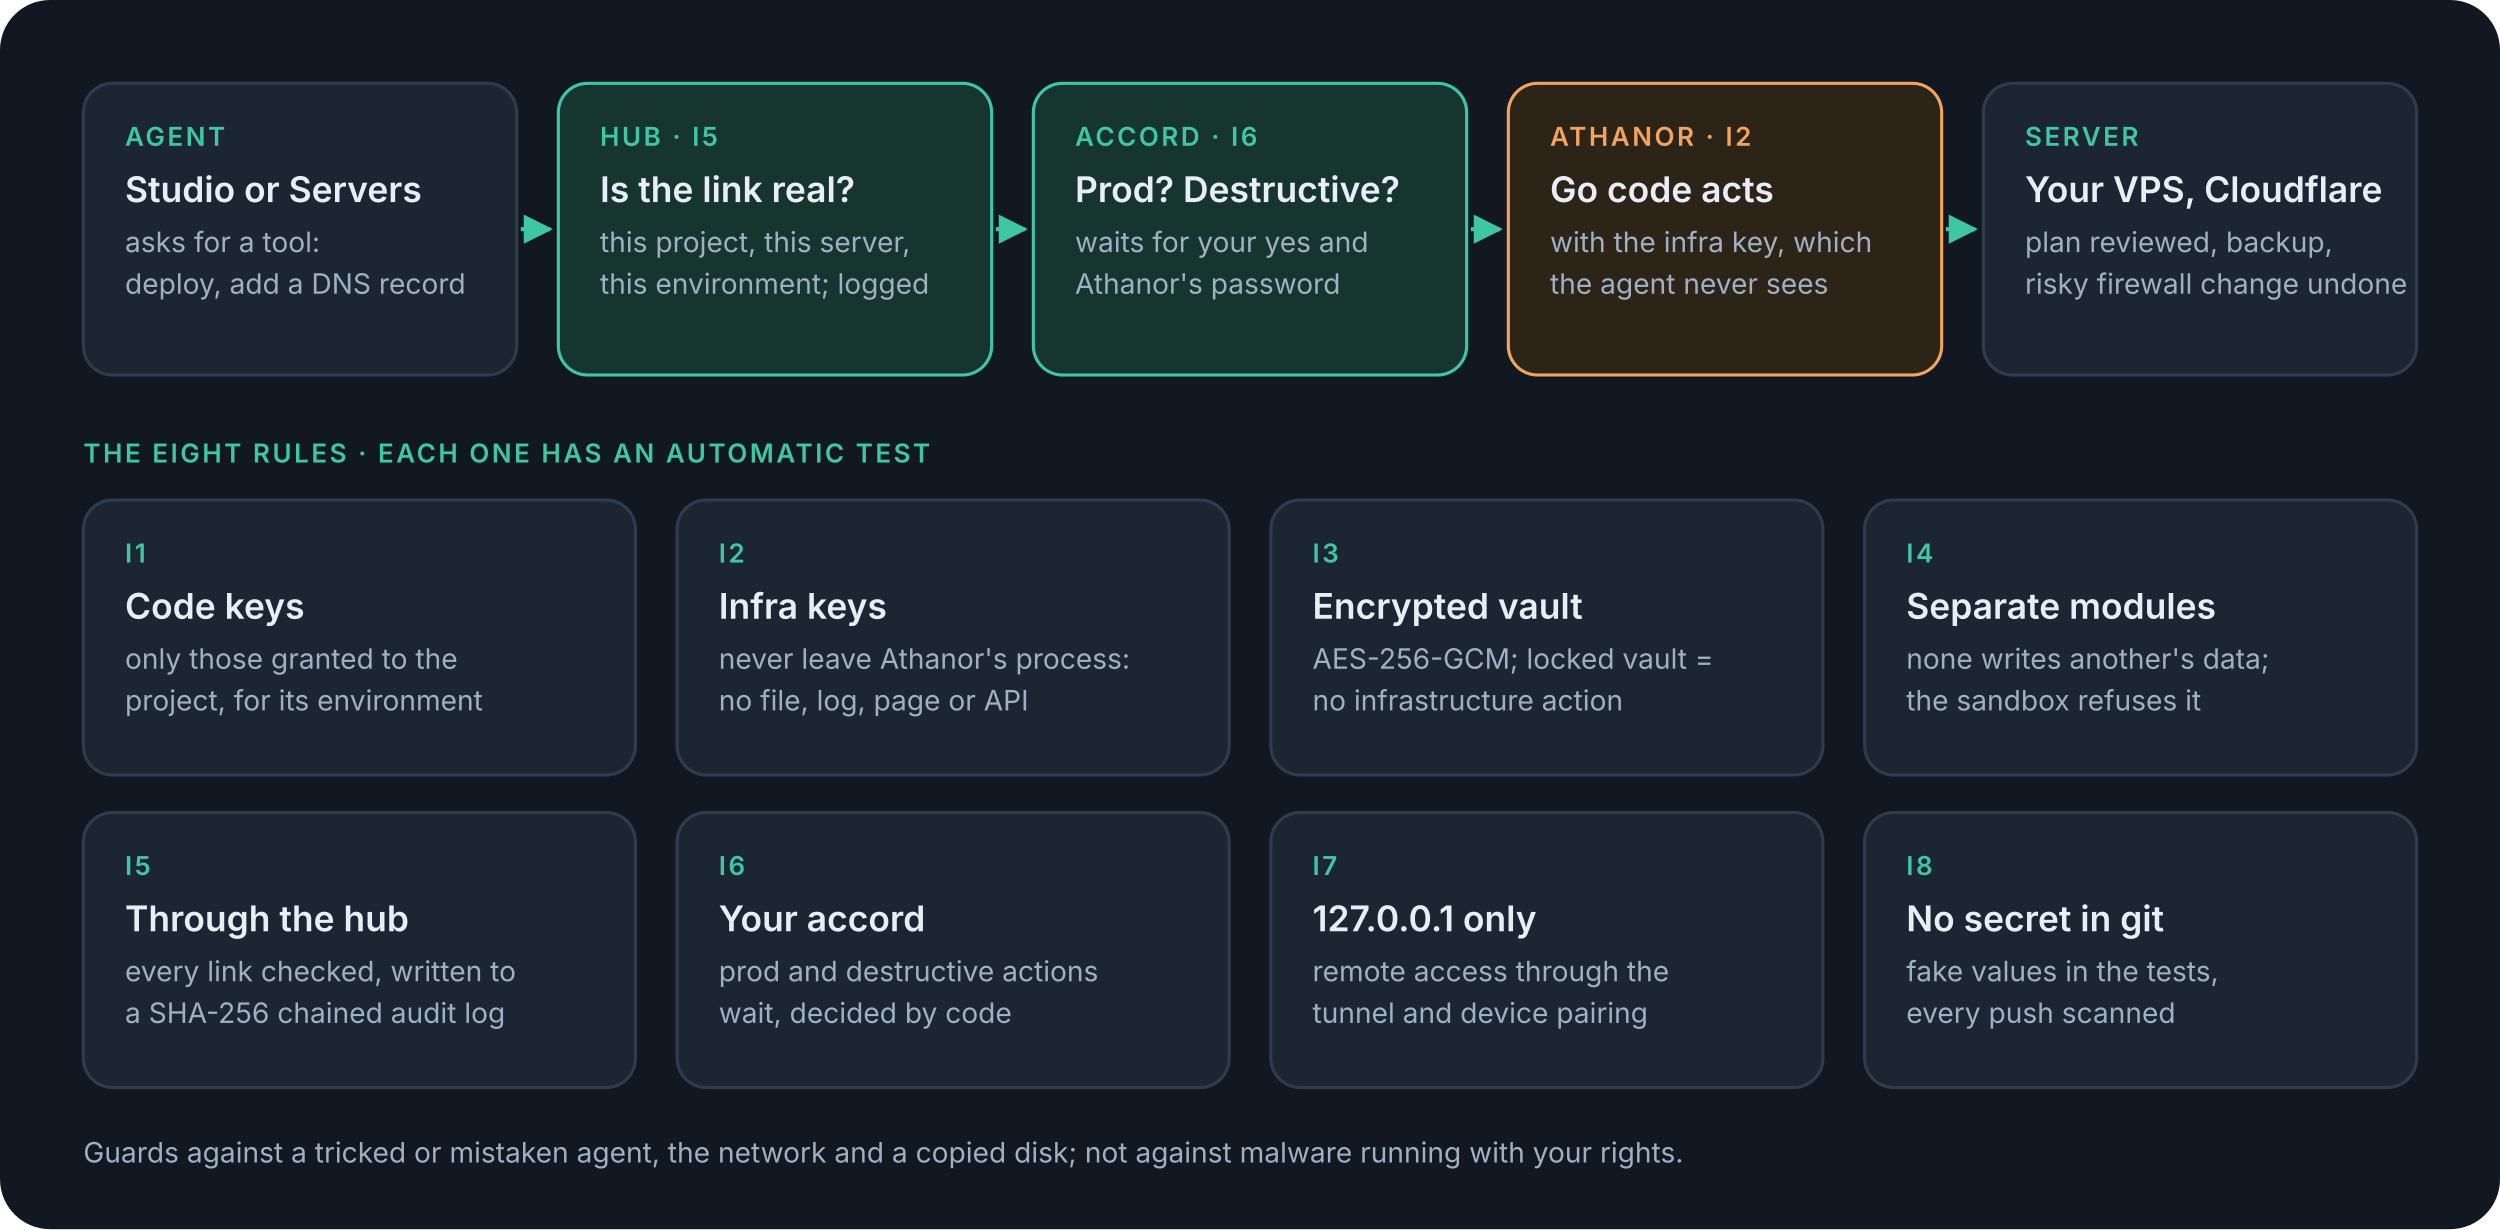
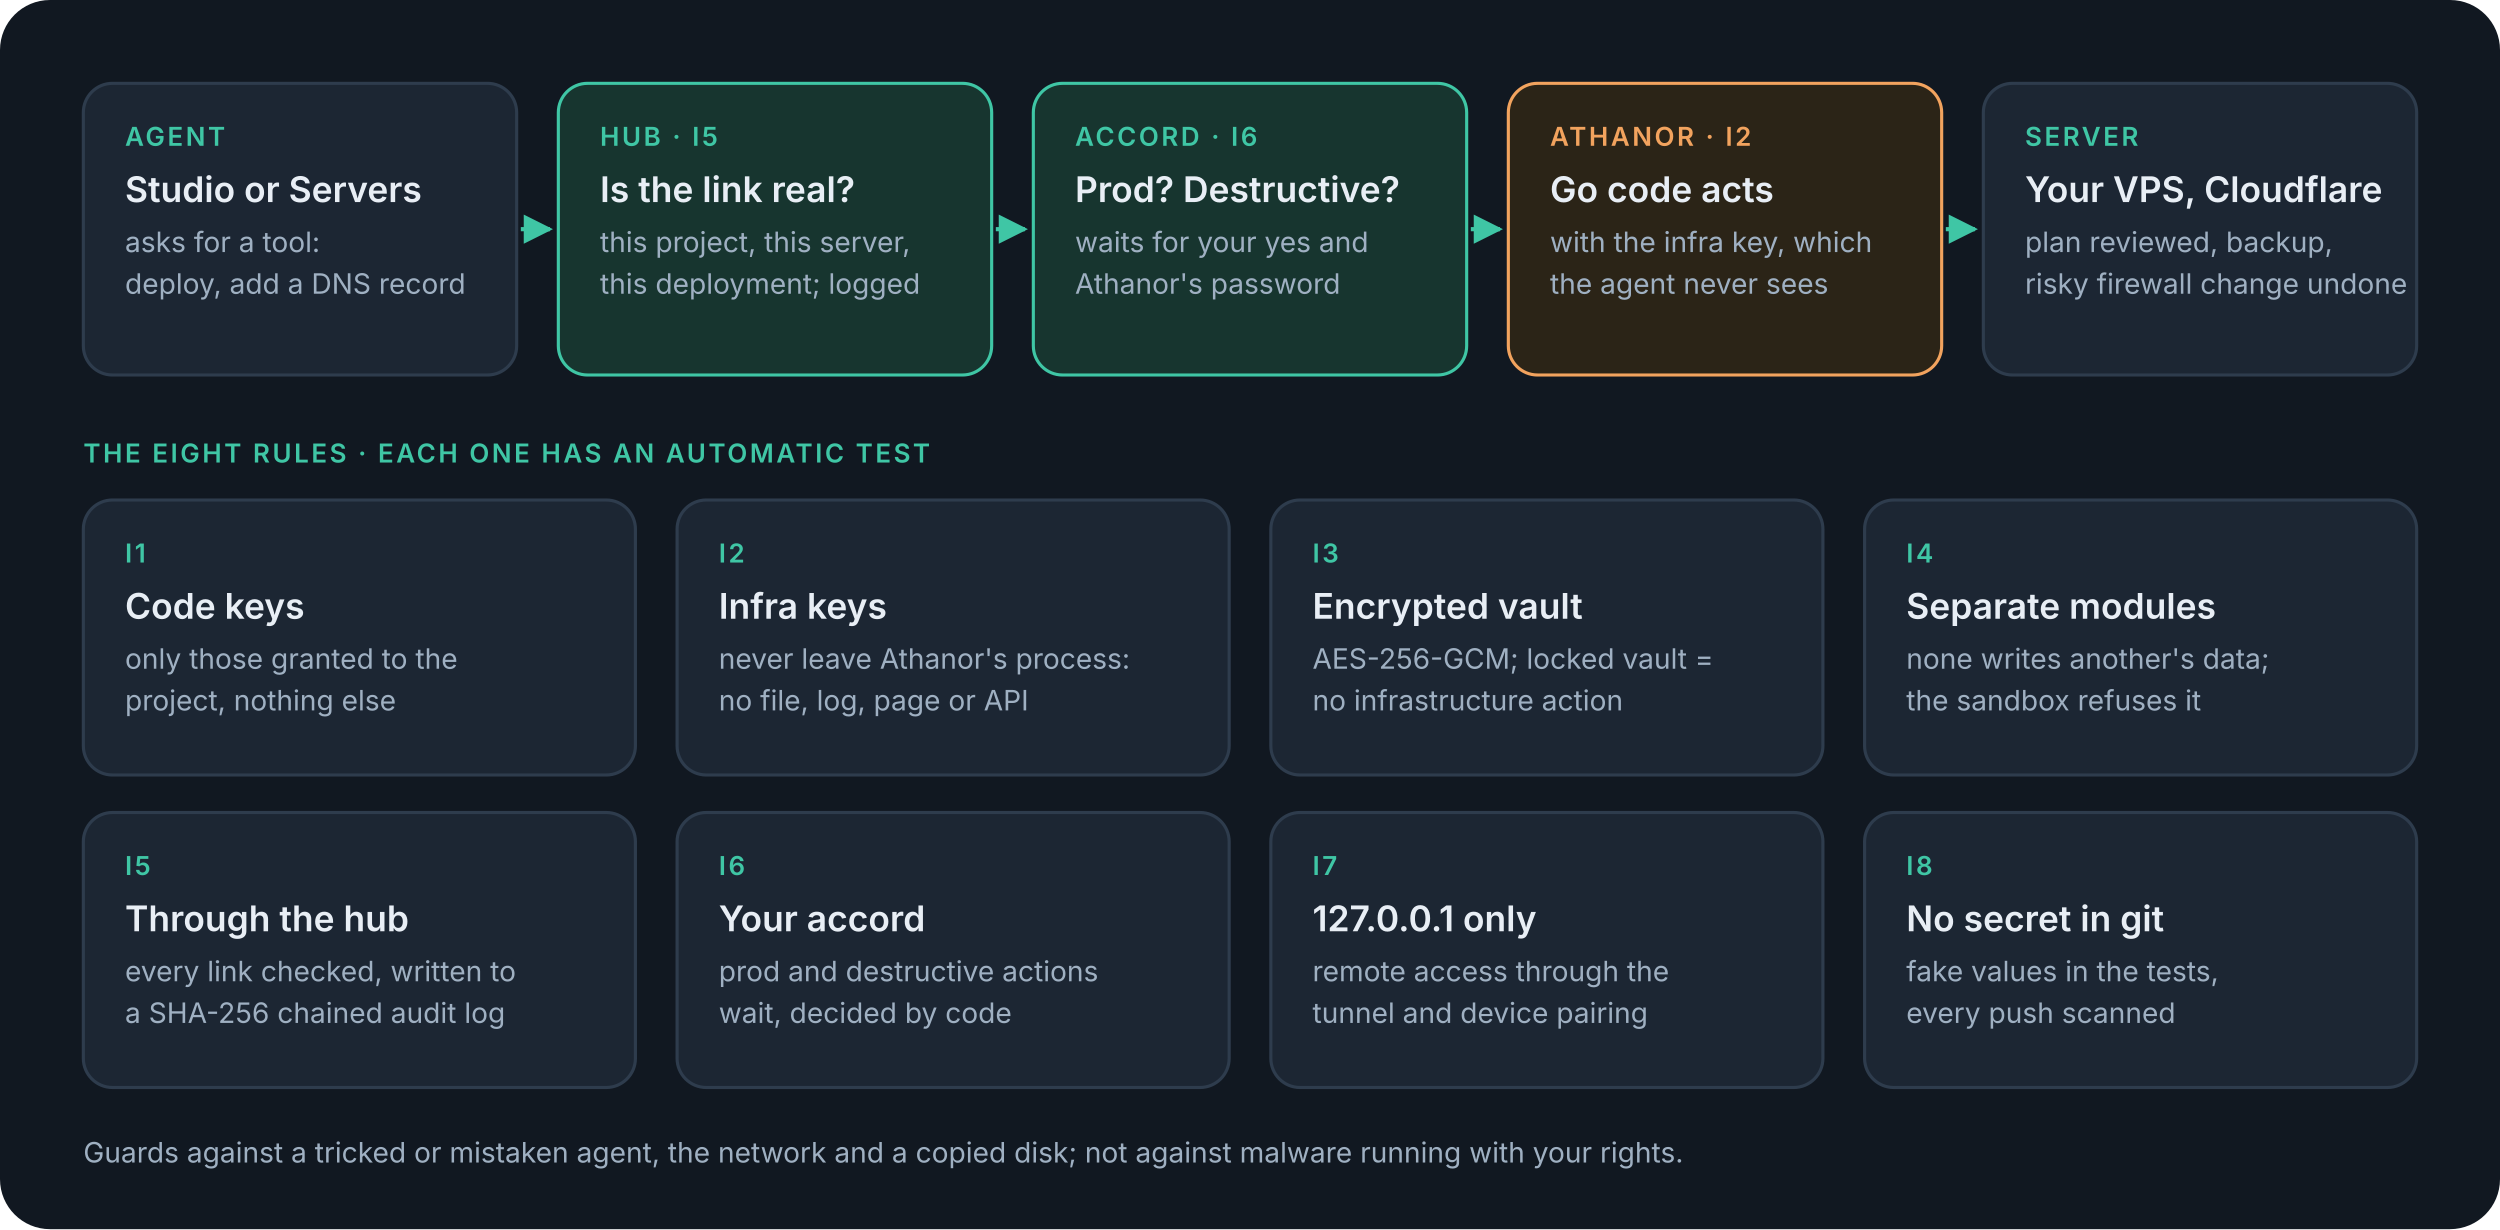
<svg xmlns="http://www.w3.org/2000/svg" viewBox="0 0 1200 590" width="1200" height="590" font-family="Inter, Segoe UI, Helvetica, Arial, sans-serif">
  <defs>
    <marker id="fl" viewBox="0 0 10 10" refX="9" refY="5" markerWidth="7" markerHeight="7" orient="auto-start-reverse">
      <path d="M0 0 L10 5 L0 10 Z" fill="#8fa3b8" />
    </marker>
    <marker id="fa" viewBox="0 0 10 10" refX="9" refY="5" markerWidth="7" markerHeight="7" orient="auto-start-reverse">
      <path d="M0 0 L10 5 L0 10 Z" fill="#3fc6a5" />
    </marker>
  </defs>
  <style>
    .t { fill: #e8eef5; font-size: 17px; font-weight: 600; }
    .s { fill: #9fb0c2; font-size: 13.5px; }
    .k { fill: #3fc6a5; font-size: 12.5px; font-weight: 600; letter-spacing: 1.2px; }
    .r { fill: #f2a35e; font-size: 12.5px; font-weight: 600; letter-spacing: 1.2px; }
    .box { fill: #1c2633; stroke: #2e3c4d; stroke-width: 1.5; }
    .acc { fill: #17352f; stroke: #3fc6a5; stroke-width: 1.5; }
    .vault { fill: #2b2417; stroke: #f2a35e; stroke-width: 1.5; }
    .ln { stroke: #8fa3b8; stroke-width: 1.8; fill: none; marker-end: url(#fl); }
    .la { stroke: #3fc6a5; stroke-width: 2; fill: none; marker-end: url(#fa); }
    .both { marker-start: url(#fl); }
    .bota { marker-start: url(#fa); }
    .no { stroke: #e0636b; stroke-width: 2; fill: none; stroke-dasharray: 6 5; }
    .not { fill: #e0636b; font-size: 13px; font-weight: 600; }
  </style>
  <rect width="1200" height="590" rx="24" fill="#111821" />
  <rect class="box" x="40" y="40" width="208" height="140" rx="14" />
  <text class="k" x="60" y="70">AGENT</text>
  <text class="t" x="60" y="97">Studio or Servers</text>
  <text class="s" x="60" y="121">asks for a tool:</text>
  <text class="s" x="60" y="141">deploy, add a DNS record</text>
  <rect class="acc" x="268" y="40" width="208" height="140" rx="14" />
  <text class="k" x="288" y="70">HUB · I5</text>
  <text class="t" x="288" y="97">Is the link real?</text>
  <text class="s" x="288" y="121">this project, this server,</text>
-   <text class="s" x="288" y="141">this environment; logged</text>
+   <text class="s" x="288" y="141">this deployment; logged</text>
  <path class="la" d="M250 110 H264" />
  <rect class="acc" x="496" y="40" width="208" height="140" rx="14" />
  <text class="k" x="516" y="70">ACCORD · I6</text>
  <text class="t" x="516" y="97">Prod? Destructive?</text>
  <text class="s" x="516" y="121">waits for your yes and</text>
  <text class="s" x="516" y="141">Athanor's password</text>
  <path class="la" d="M478 110 H492" />
  <rect class="vault" x="724" y="40" width="208" height="140" rx="14" />
  <text class="r" x="744" y="70">ATHANOR · I2</text>
  <text class="t" x="744" y="97">Go code acts</text>
  <text class="s" x="744" y="121">with the infra key, which</text>
  <text class="s" x="744" y="141">the agent never sees</text>
  <path class="la" d="M706 110 H720" />
  <rect class="box" x="952" y="40" width="208" height="140" rx="14" />
  <text class="k" x="972" y="70">SERVER</text>
  <text class="t" x="972" y="97">Your VPS, Cloudflare</text>
  <text class="s" x="972" y="121">plan reviewed, backup,</text>
  <text class="s" x="972" y="141">risky firewall change undone</text>
  <path class="la" d="M934 110 H948" />
  <text class="k" x="40" y="222">THE EIGHT RULES · EACH ONE HAS AN AUTOMATIC TEST</text>
  <rect class="box" x="40" y="240" width="265" height="132" rx="14" />
  <text class="k" x="60" y="270">I1</text>
  <text class="t" x="60" y="297">Code keys</text>
  <text class="s" x="60" y="321">only those granted to the</text>
-   <text class="s" x="60" y="341">project, for its environment</text>
+   <text class="s" x="60" y="341">project, nothing else</text>
  <rect class="box" x="325" y="240" width="265" height="132" rx="14" />
  <text class="k" x="345" y="270">I2</text>
  <text class="t" x="345" y="297">Infra keys</text>
  <text class="s" x="345" y="321">never leave Athanor's process:</text>
  <text class="s" x="345" y="341">no file, log, page or API</text>
  <rect class="box" x="610" y="240" width="265" height="132" rx="14" />
  <text class="k" x="630" y="270">I3</text>
  <text class="t" x="630" y="297">Encrypted vault</text>
  <text class="s" x="630" y="321">AES-256-GCM; locked vault =</text>
  <text class="s" x="630" y="341">no infrastructure action</text>
  <rect class="box" x="895" y="240" width="265" height="132" rx="14" />
  <text class="k" x="915" y="270">I4</text>
  <text class="t" x="915" y="297">Separate modules</text>
  <text class="s" x="915" y="321">none writes another's data;</text>
  <text class="s" x="915" y="341">the sandbox refuses it</text>
  <rect class="box" x="40" y="390" width="265" height="132" rx="14" />
  <text class="k" x="60" y="420">I5</text>
  <text class="t" x="60" y="447">Through the hub</text>
  <text class="s" x="60" y="471">every link checked, written to</text>
  <text class="s" x="60" y="491">a SHA-256 chained audit log</text>
  <rect class="box" x="325" y="390" width="265" height="132" rx="14" />
  <text class="k" x="345" y="420">I6</text>
  <text class="t" x="345" y="447">Your accord</text>
  <text class="s" x="345" y="471">prod and destructive actions</text>
  <text class="s" x="345" y="491">wait, decided by code</text>
  <rect class="box" x="610" y="390" width="265" height="132" rx="14" />
  <text class="k" x="630" y="420">I7</text>
  <text class="t" x="630" y="447">127.0.0.1 only</text>
  <text class="s" x="630" y="471">remote access through the</text>
  <text class="s" x="630" y="491">tunnel and device pairing</text>
  <rect class="box" x="895" y="390" width="265" height="132" rx="14" />
  <text class="k" x="915" y="420">I8</text>
  <text class="t" x="915" y="447">No secret in git</text>
  <text class="s" x="915" y="471">fake values in the tests,</text>
  <text class="s" x="915" y="491">every push scanned</text>
  <text class="s" x="40" y="558">Guards against a tricked or mistaken agent, the network and a copied disk; not against malware running with your rights.</text>
</svg>
